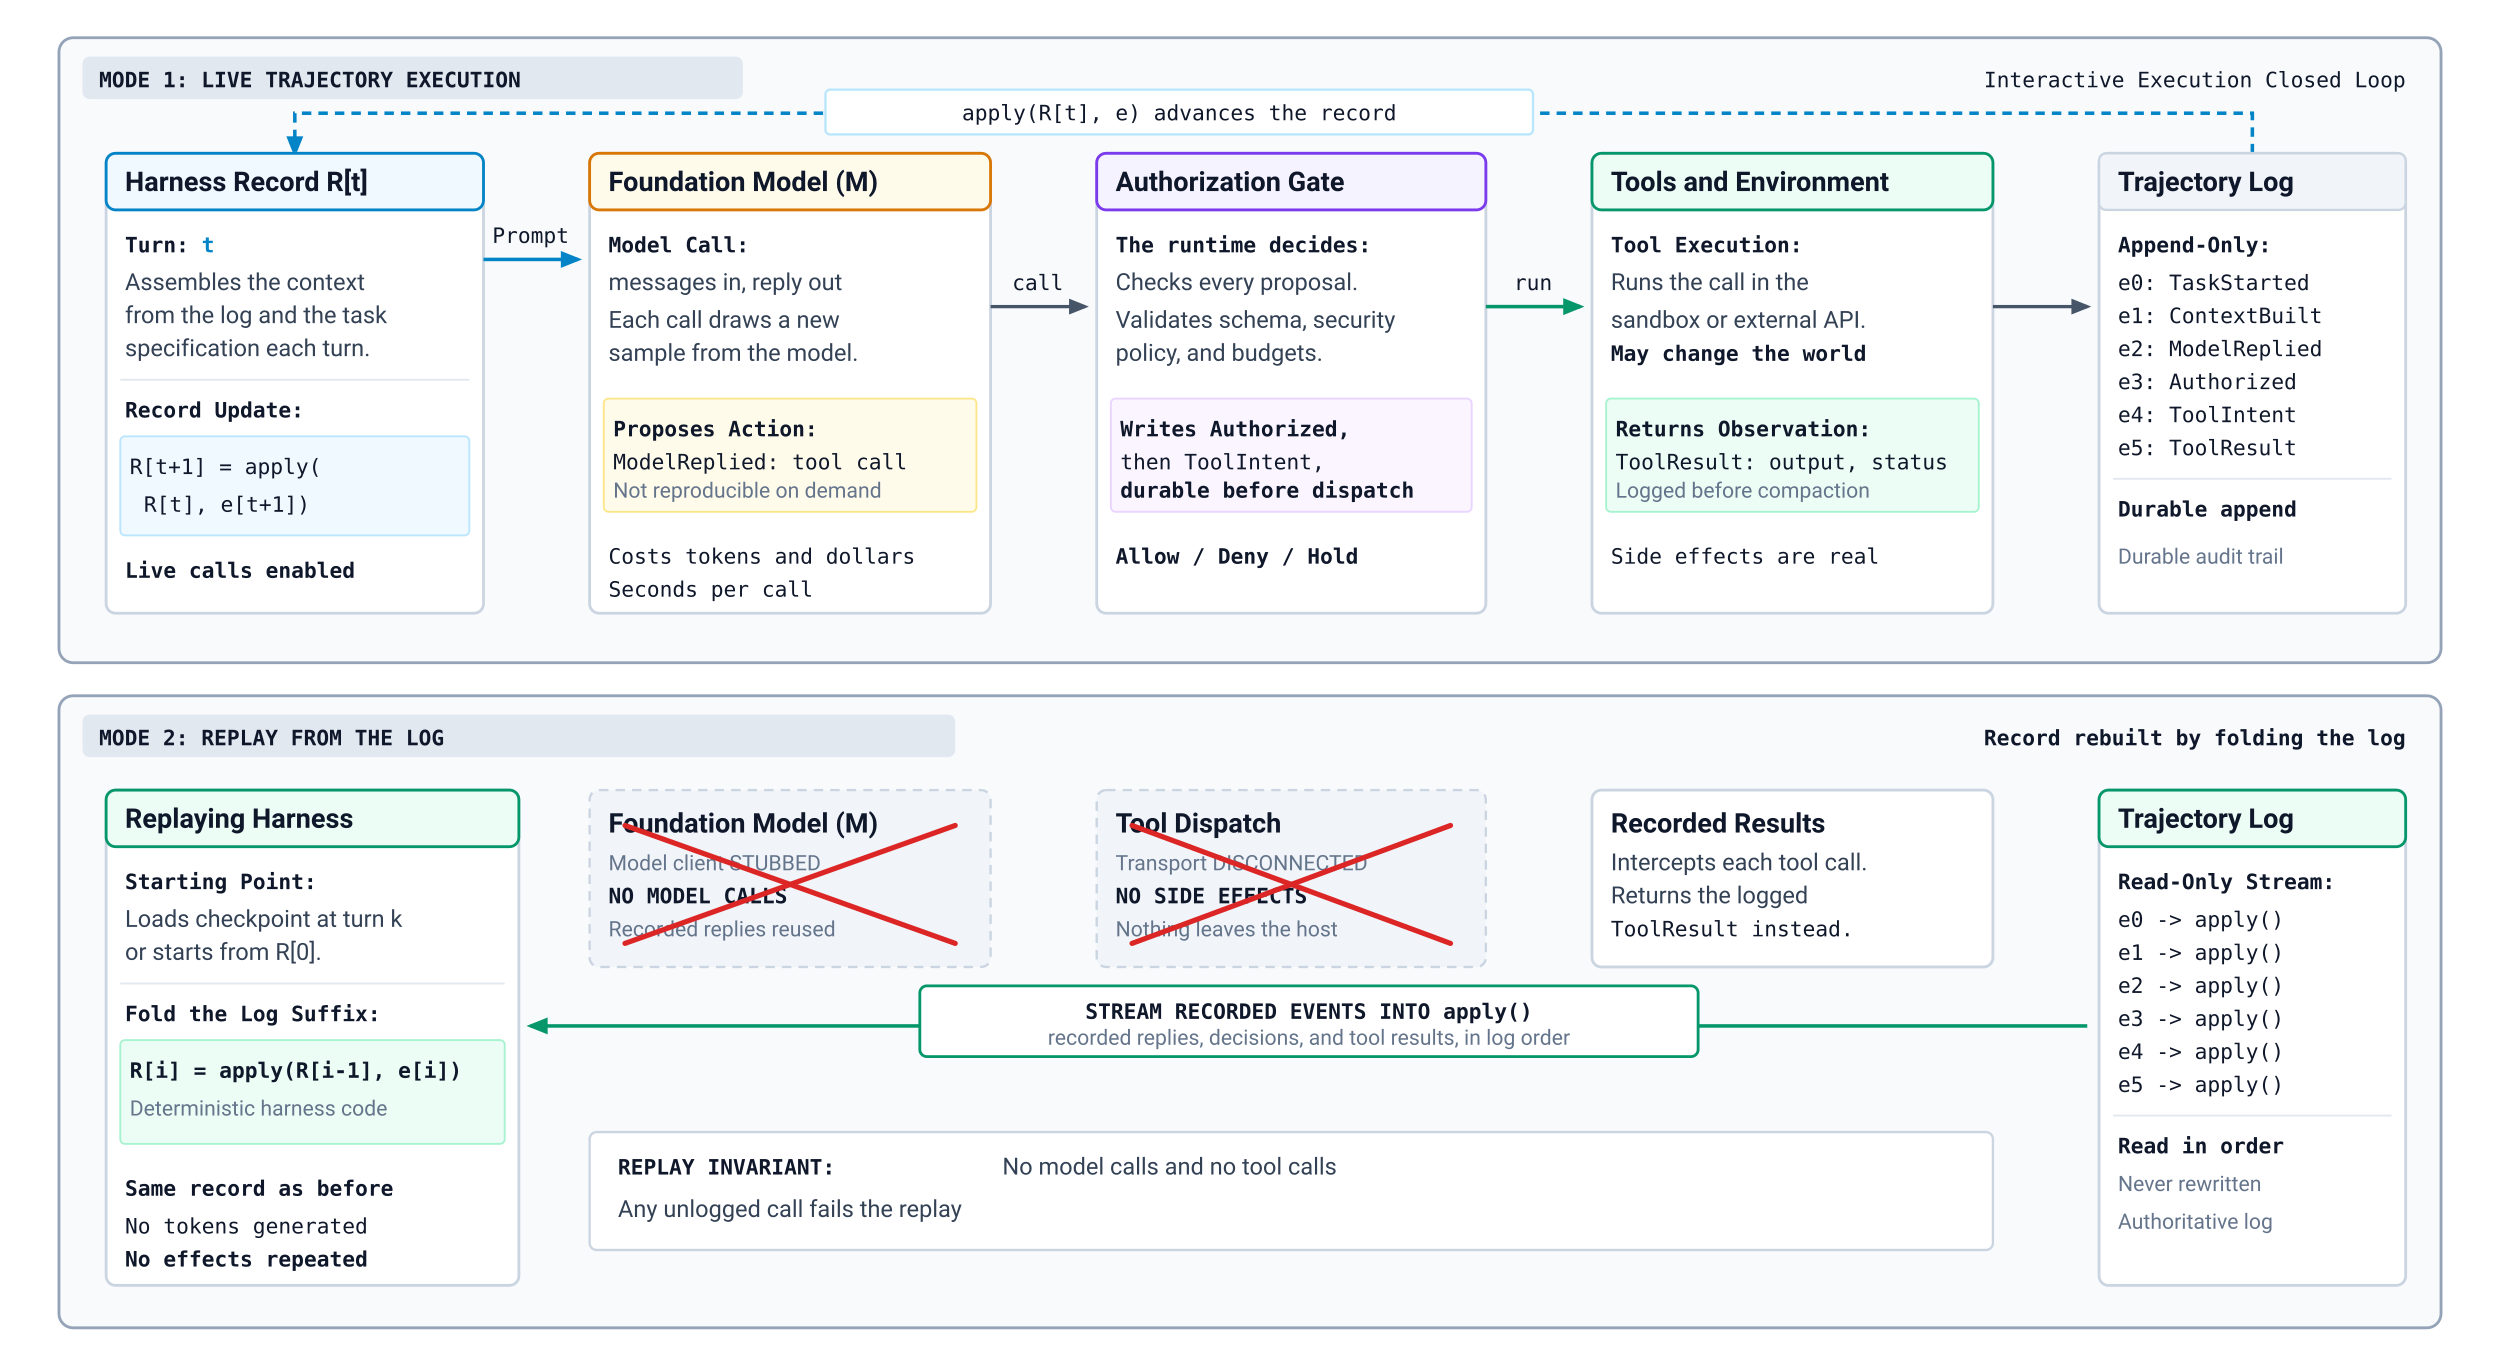
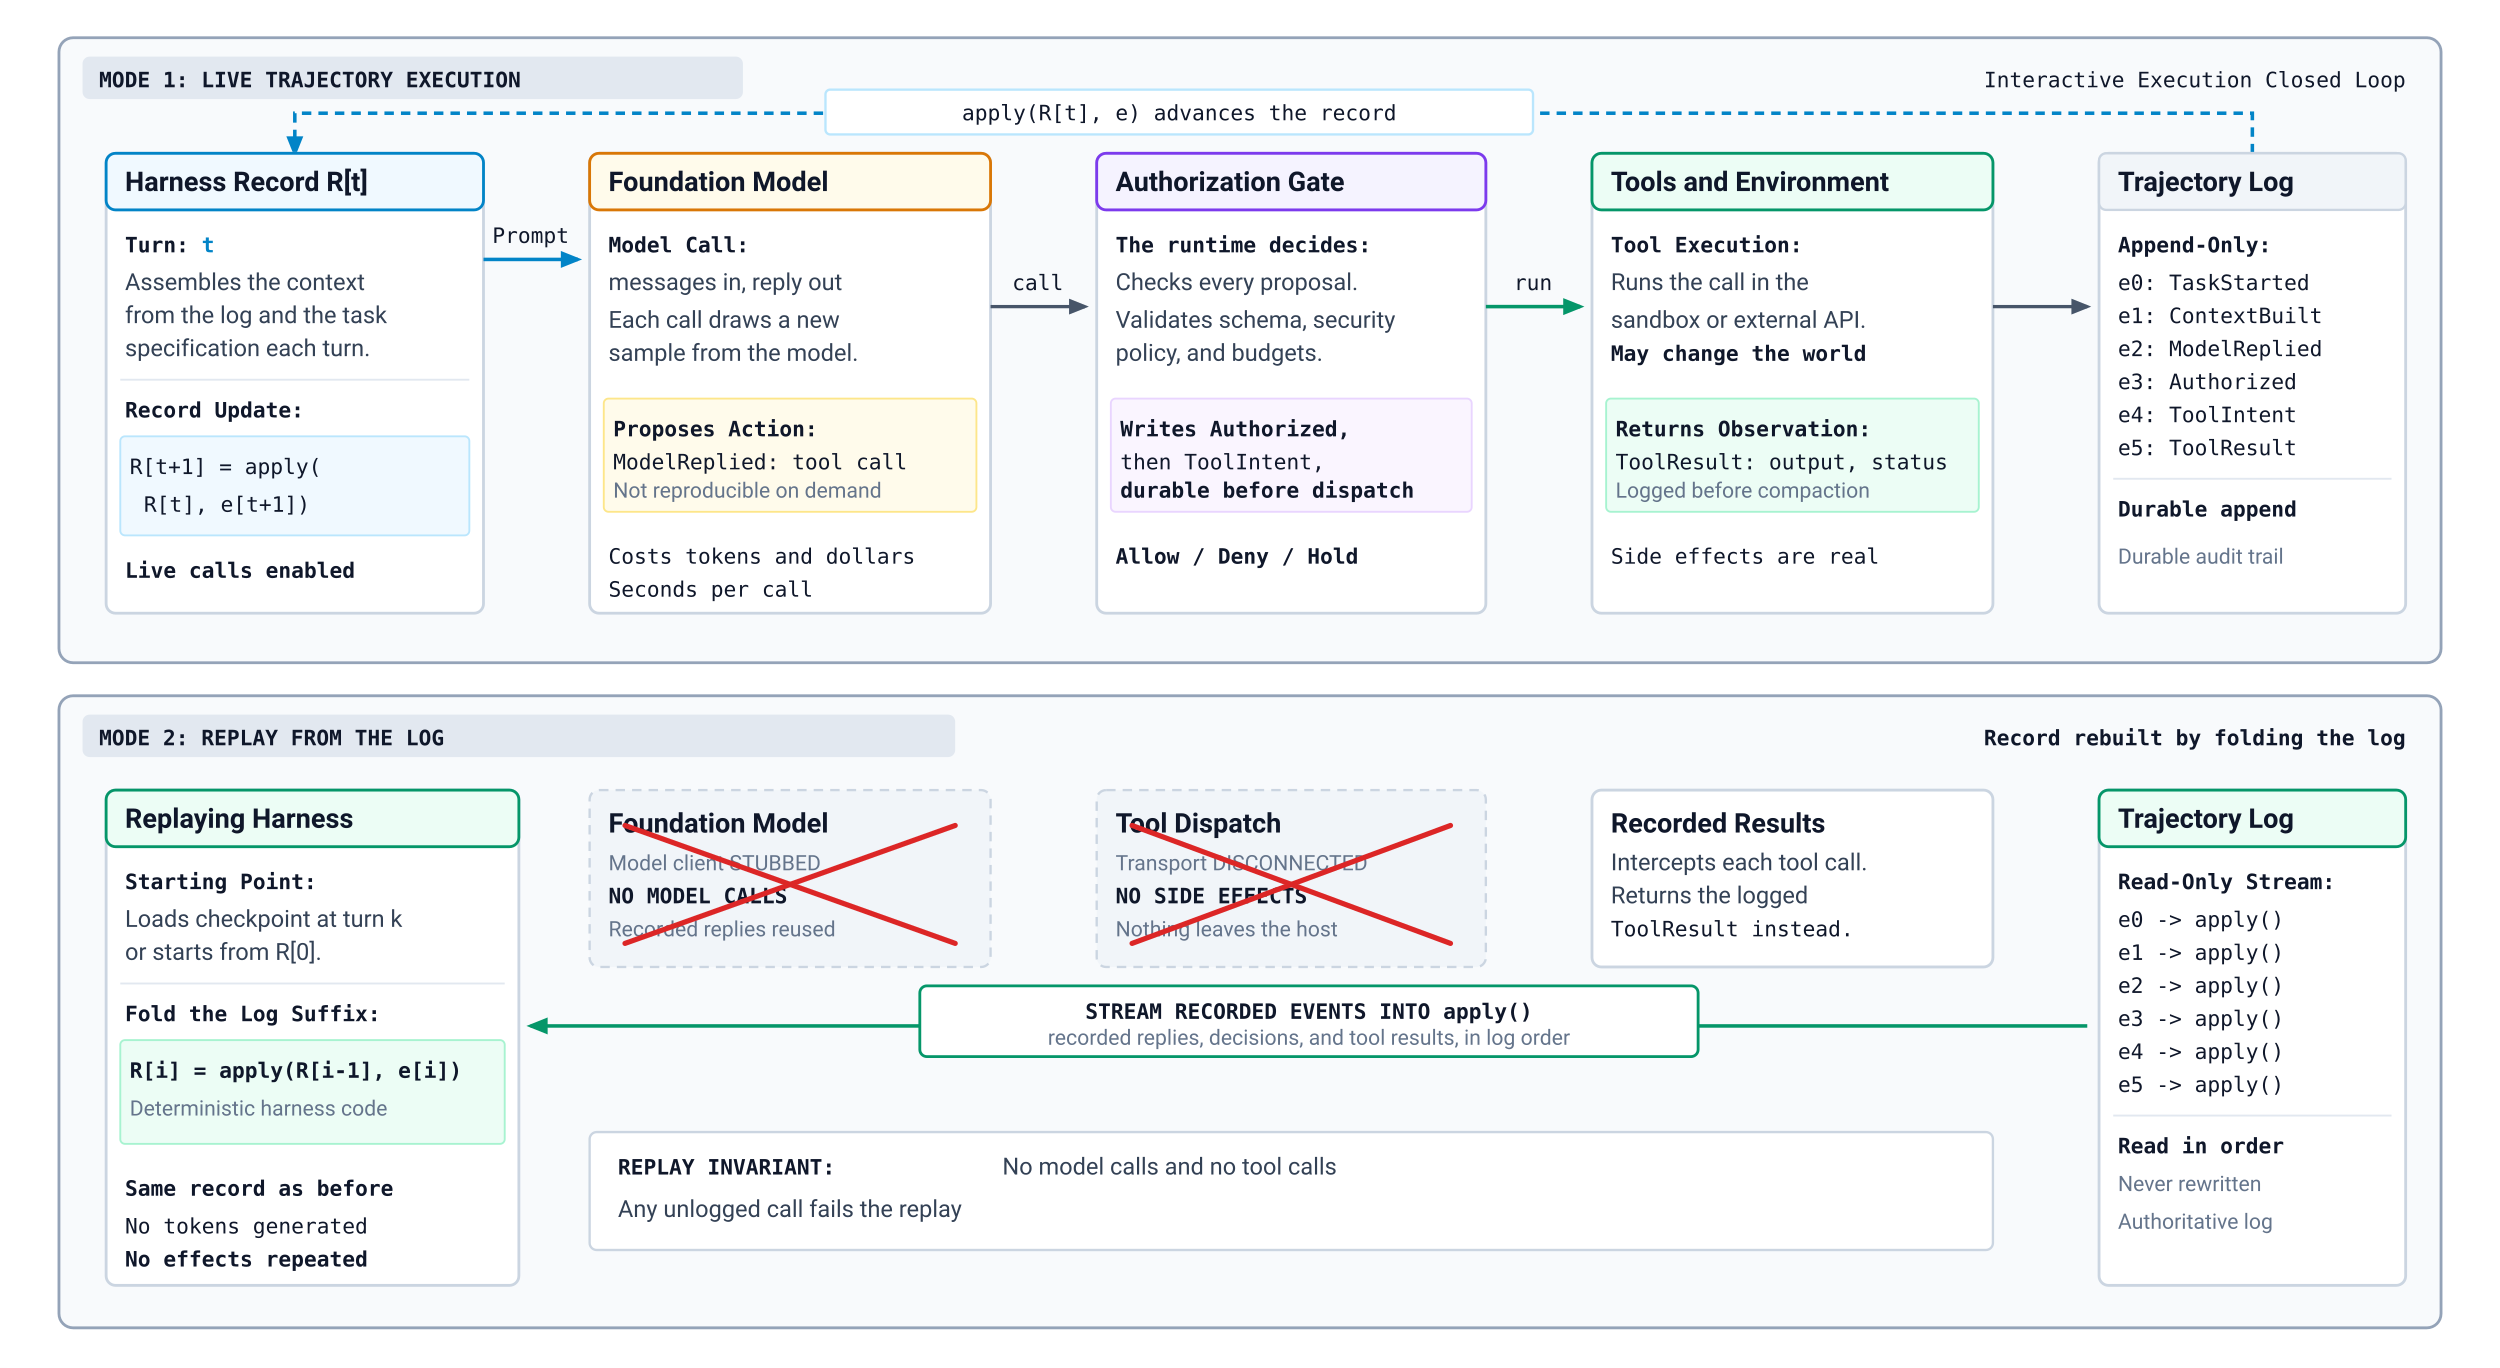
<svg xmlns="http://www.w3.org/2000/svg" viewBox="0 0 1060 580" width="100%" height="100%" font-family="Helvetica Neue, Helvetica, Arial, sans-serif">
  <rect x="0" y="0" width="1060" height="580" rx="4" fill="#ffffff" />
  <defs>
    <style>
      .bg { fill: #ffffff; }
      .frame-box { fill: #f8fafc; stroke: #94a3b8; stroke-width: 1.2; rx: 6px; }
      .card { fill: #ffffff; stroke: #cbd5e1; stroke-width: 1.2; rx: 4px; }
      .card-severed { fill: #f1f5f9; stroke: #cbd5e1; stroke-width: 1; stroke-dasharray: 4,3; rx: 4px; }
      .card-blue { fill: #f0f9ff; stroke: #0284c7; stroke-width: 1.2; rx: 4px; }
      .card-green { fill: #ecfdf5; stroke: #059669; stroke-width: 1.2; rx: 4px; }
      .card-purple { fill: #f5f3ff; stroke: #7c3aed; stroke-width: 1.2; rx: 4px; }
      .card-amber { fill: #fffbeb; stroke: #d97706; stroke-width: 1.2; rx: 4px; }
      .card-red { fill: #fef2f2; stroke: #dc2626; stroke-width: 1.2; rx: 4px; }
      .text-title { font-family: -apple-system, BlinkMacSystemFont, "Segoe UI", Roboto, Helvetica, Arial, sans-serif; font-size: 11.5px; font-weight: 700; fill: #0f172a; }
      .text-body { font-family: -apple-system, BlinkMacSystemFont, "Segoe UI", Roboto, Helvetica, Arial, sans-serif; font-size: 10px; fill: #334155; }
      .text-muted { font-family: -apple-system, BlinkMacSystemFont, "Segoe UI", Roboto, Helvetica, Arial, sans-serif; font-size: 9px; fill: #64748b; }
      .text-mono { font-family: "SF Mono", Monaco, Menlo, Consolas, monospace; font-size: 9px; fill: #0f172a; }
      .text-mono-bold { font-family: "SF Mono", Monaco, Menlo, Consolas, monospace; font-size: 9px; font-weight: 700; fill: #0f172a; }
      .arrow { stroke: #475569; stroke-width: 1.4; fill: none; marker-end: url(#arr-slate); }
      .arrow-blue { stroke: #0284c7; stroke-width: 1.5; fill: none; marker-end: url(#arr-blue); }
      .arrow-purple { stroke: #7c3aed; stroke-width: 1.5; fill: none; marker-end: url(#arr-purple); }
      .arrow-green { stroke: #059669; stroke-width: 1.5; fill: none; marker-end: url(#arr-green); }
      .sever-line { stroke: #dc2626; stroke-width: 2.2; stroke-linecap: round; }
    </style>
    <marker id="arr-slate" viewBox="0 0 10 10" refX="8" refY="5" markerWidth="6" markerHeight="6" orient="auto-start-reverse">
      <path d="M 0 1 L 10 5 L 0 9 z" fill="#475569" />
    </marker>
    <marker id="arr-blue" viewBox="0 0 10 10" refX="8" refY="5" markerWidth="6" markerHeight="6" orient="auto-start-reverse">
      <path d="M 0 1 L 10 5 L 0 9 z" fill="#0284c7" />
    </marker>
    <marker id="arr-purple" viewBox="0 0 10 10" refX="8" refY="5" markerWidth="6" markerHeight="6" orient="auto-start-reverse">
      <path d="M 0 1 L 10 5 L 0 9 z" fill="#7c3aed" />
    </marker>
    <marker id="arr-green" viewBox="0 0 10 10" refX="8" refY="5" markerWidth="6" markerHeight="6" orient="auto-start-reverse">
      <path d="M 0 1 L 10 5 L 0 9 z" fill="#059669" />
    </marker>
  </defs>
  <rect width="1060" height="580" class="bg" />
  <rect x="25" y="16" width="1010" height="265" class="frame-box" />
  <rect x="35" y="24" width="280" height="18" rx="3" fill="#e2e8f0" />
  <text x="42" y="37" class="text-mono-bold" fill="#334155">MODE 1: LIVE TRAJECTORY EXECUTION</text>
  <text x="1020" y="37" class="text-mono" font-size="9.5" fill="#0284c7" text-anchor="end">Interactive Execution Closed Loop</text>
  <path d="M 955 65 L 955 48 L 125 48 L 125 65" class="arrow-blue" stroke-dasharray="4,3" />
  <rect x="350" y="38" width="300" height="19" rx="2" fill="#ffffff" stroke="#bae6fd" stroke-width="1" />
  <text x="500" y="51" class="text-mono" font-size="8.5" fill="#0284c7" text-anchor="middle">apply(R[t], e) advances the record</text>
  <g transform="translate(45, 65)">
    <rect x="0" y="0" width="160" height="195" class="card" />
    <rect x="0" y="0" width="160" height="24" rx="3" class="card-blue" />
    <text x="8" y="16" class="text-title" fill="#0369a1">Harness Record R[t]</text>
    <text x="8" y="42" class="text-mono-bold">Turn: <tspan fill="#0284c7">t</tspan>
    </text>
    <text x="8" y="58" class="text-body">Assembles the context</text>
    <text x="8" y="72" class="text-body">from the log and the task</text>
    <text x="8" y="86" class="text-body">specification each turn.</text>
    <line x1="6" y1="96" x2="154" y2="96" stroke="#e2e8f0" stroke-width="0.8" />
    <text x="8" y="112" class="text-mono-bold">Record Update:</text>
    <rect x="6" y="120" width="148" height="42" rx="2" fill="#f0f9ff" stroke="#bae6fd" stroke-width="0.8" />
    <text x="10" y="136" class="text-mono" font-size="8.5" fill="#0284c7">R[t+1] = apply(</text>
    <text x="16" y="152" class="text-mono" font-size="8.5" fill="#0284c7">  R[t], e[t+1])</text>
    <text x="8" y="180" class="text-mono-bold" font-size="8.5" fill="#059669">Live calls enabled</text>
  </g>
  <path d="M 205 110 L 245 110" class="arrow-blue" />
  <text x="225" y="103" class="text-mono" font-size="8" fill="#0284c7" text-anchor="middle">Prompt</text>
  <g transform="translate(250, 65)">
    <rect x="0" y="0" width="170" height="195" class="card" />
    <rect x="0" y="0" width="170" height="24" rx="3" class="card-amber" />
-     <text x="8" y="16" class="text-title" fill="#b45309">Foundation Model (M)</text>
+     <text x="8" y="16" class="text-title" fill="#b45309">Foundation Model</text>
    <text x="8" y="42" class="text-mono-bold">Model Call:</text>
    <text x="8" y="58" class="text-body">messages in, reply out</text>
    <text x="8" y="74" class="text-body">Each call draws a new</text>
    <text x="8" y="88" class="text-body">sample from the model.</text>
    <rect x="6" y="104" width="158" height="48" rx="2" fill="#fffbeb" stroke="#fde68a" stroke-width="0.8" />
    <text x="10" y="120" class="text-mono-bold" font-size="8.5" fill="#b45309">Proposes Action:</text>
    <text x="10" y="134" class="text-mono" font-size="8" fill="#92400e">ModelReplied: tool call</text>
    <text x="10" y="146" class="text-muted" font-size="7.5">Not reproducible on demand</text>
    <text x="8" y="174" class="text-mono" font-size="8.5" fill="#d97706">Costs tokens and dollars</text>
    <text x="8" y="188" class="text-mono" font-size="8.5" fill="#64748b">Seconds per call</text>
  </g>
  <path d="M 420 130 L 460 130" class="arrow" />
  <text x="440" y="123" class="text-mono" font-size="8" fill="#475569" text-anchor="middle">call</text>
  <g transform="translate(465, 65)">
    <rect x="0" y="0" width="165" height="195" class="card" />
    <rect x="0" y="0" width="165" height="24" rx="3" class="card-purple" />
    <text x="8" y="16" class="text-title" fill="#6d28d9">Authorization Gate</text>
    <text x="8" y="42" class="text-mono-bold">The runtime decides:</text>
    <text x="8" y="58" class="text-body">Checks every proposal.</text>
    <text x="8" y="74" class="text-body">Validates schema, security</text>
    <text x="8" y="88" class="text-body">policy, and budgets.</text>
    <rect x="6" y="104" width="153" height="48" rx="2" fill="#faf5ff" stroke="#e9d5ff" stroke-width="0.8" />
    <text x="10" y="120" class="text-mono-bold" font-size="8.5" fill="#6d28d9">Writes Authorized,</text>
    <text x="10" y="134" class="text-mono" font-size="8" fill="#7c3aed">then ToolIntent,</text>
    <text x="10" y="146" class="text-mono-bold" font-size="7.5" fill="#059669">durable before dispatch</text>
    <text x="8" y="174" class="text-mono-bold" font-size="8.5" fill="#6d28d9">Allow / Deny / Hold</text>
  </g>
  <path d="M 630 130 L 670 130" class="arrow-green" />
  <text x="650" y="123" class="text-mono" font-size="8" fill="#059669" text-anchor="middle">run</text>
  <g transform="translate(675, 65)">
    <rect x="0" y="0" width="170" height="195" class="card" />
    <rect x="0" y="0" width="170" height="24" rx="3" class="card-green" />
    <text x="8" y="16" class="text-title" fill="#047857">Tools and Environment</text>
    <text x="8" y="42" class="text-mono-bold">Tool Execution:</text>
    <text x="8" y="58" class="text-body">Runs the call in the</text>
    <text x="8" y="74" class="text-body">sandbox or external API.</text>
    <text x="8" y="88" class="text-mono-bold" font-size="8.5" fill="#dc2626">May change the world</text>
    <rect x="6" y="104" width="158" height="48" rx="2" fill="#ecfdf5" stroke="#a7f3d0" stroke-width="0.8" />
    <text x="10" y="120" class="text-mono-bold" font-size="8.5" fill="#047857">Returns Observation:</text>
    <text x="10" y="134" class="text-mono" font-size="8" fill="#065f46">ToolResult: output, status</text>
    <text x="10" y="146" class="text-muted" font-size="7.5">Logged before compaction</text>
    <text x="8" y="174" class="text-mono" font-size="8.5" fill="#047857">Side effects are real</text>
  </g>
  <path d="M 845 130 L 885 130" class="arrow" />
  <g transform="translate(890, 65)">
    <rect x="0" y="0" width="130" height="195" class="card" />
    <rect x="0" y="0" width="130" height="24" rx="3" fill="#f1f5f9" stroke="#cbd5e1" stroke-width="1" />
    <text x="8" y="16" class="text-title" fill="#334155">Trajectory Log</text>
    <text x="8" y="42" class="text-mono-bold">Append-Only:</text>
    <text x="8" y="58" class="text-mono" font-size="8.5">e0: TaskStarted</text>
    <text x="8" y="72" class="text-mono" font-size="8.5">e1: ContextBuilt</text>
    <text x="8" y="86" class="text-mono" font-size="8.5">e2: ModelReplied</text>
    <text x="8" y="100" class="text-mono" font-size="8.5">e3: Authorized</text>
    <text x="8" y="114" class="text-mono" font-size="8.5">e4: ToolIntent</text>
    <text x="8" y="128" class="text-mono" font-size="8.5">e5: ToolResult</text>
    <line x1="6" y1="138" x2="124" y2="138" stroke="#e2e8f0" stroke-width="0.8" />
    <text x="8" y="154" class="text-mono-bold" font-size="8.5" fill="#0284c7">Durable append</text>
    <text x="8" y="174" class="text-muted" font-size="8">Durable audit trail</text>
  </g>
  <rect x="25" y="295" width="1010" height="268" class="frame-box" />
  <rect x="35" y="303" width="370" height="18" rx="3" fill="#e2e8f0" />
  <text x="42" y="316" class="text-mono-bold" fill="#334155">MODE 2: REPLAY FROM THE LOG</text>
  <text x="1020" y="316" class="text-mono-bold" font-size="9.5" fill="#059669" text-anchor="end">Record rebuilt by folding the log</text>
  <g transform="translate(45, 335)">
    <rect x="0" y="0" width="175" height="210" class="card" />
    <rect x="0" y="0" width="175" height="24" rx="3" class="card-green" />
    <text x="8" y="16" class="text-title" fill="#047857">Replaying Harness</text>
    <text x="8" y="42" class="text-mono-bold">Starting Point:</text>
    <text x="8" y="58" class="text-body">Loads checkpoint at turn k</text>
    <text x="8" y="72" class="text-body">or starts from R[0].</text>
    <line x1="6" y1="82" x2="169" y2="82" stroke="#e2e8f0" stroke-width="0.8" />
    <text x="8" y="98" class="text-mono-bold">Fold the Log Suffix:</text>
    <rect x="6" y="106" width="163" height="44" rx="2" fill="#ecfdf5" stroke="#a7f3d0" stroke-width="0.8" />
    <text x="10" y="122" class="text-mono-bold" font-size="8.5" fill="#047857">R[i] = apply(R[i-1], e[i])</text>
    <text x="10" y="138" class="text-muted" font-size="8">Deterministic harness code</text>
    <text x="8" y="172" class="text-mono-bold" font-size="8.5" fill="#059669">Same record as before</text>
    <text x="8" y="188" class="text-mono" font-size="8.5" fill="#475569">No tokens generated</text>
    <text x="8" y="202" class="text-mono-bold" font-size="8" fill="#047857">No effects repeated</text>
  </g>
  <path d="M 885 435 L 225 435" class="arrow-green" />
  <rect x="390" y="418" width="330" height="30" rx="3" fill="#ffffff" stroke="#059669" stroke-width="1.2" />
  <text x="555" y="432" class="text-mono-bold" font-size="9" fill="#047857" text-anchor="middle">STREAM RECORDED EVENTS INTO apply()</text>
  <text x="555" y="443" class="text-muted" font-size="7.5" text-anchor="middle">recorded replies, decisions, and tool results, in log order</text>
  <g transform="translate(250, 335)">
    <rect x="0" y="0" width="170" height="75" class="card-severed" />
-     <text x="8" y="18" class="text-title" fill="#94a3b8">Foundation Model (M)</text>
+     <text x="8" y="18" class="text-title" fill="#94a3b8">Foundation Model</text>
    <text x="8" y="34" class="text-muted">Model client STUBBED</text>
    <text x="8" y="48" class="text-mono-bold" font-size="8.5" fill="#dc2626">NO MODEL CALLS</text>
    <text x="8" y="62" class="text-muted">Recorded replies reused</text>
    <line x1="15" y1="15" x2="155" y2="65" class="sever-line" />
    <line x1="15" y1="65" x2="155" y2="15" class="sever-line" />
  </g>
  <g transform="translate(465, 335)">
    <rect x="0" y="0" width="165" height="75" class="card-severed" />
    <text x="8" y="18" class="text-title" fill="#94a3b8">Tool Dispatch</text>
    <text x="8" y="34" class="text-muted">Transport DISCONNECTED</text>
    <text x="8" y="48" class="text-mono-bold" font-size="8.5" fill="#dc2626">NO SIDE EFFECTS</text>
    <text x="8" y="62" class="text-muted">Nothing leaves the host</text>
    <line x1="15" y1="15" x2="150" y2="65" class="sever-line" />
    <line x1="15" y1="65" x2="150" y2="15" class="sever-line" />
  </g>
  <g transform="translate(675, 335)">
    <rect x="0" y="0" width="170" height="75" class="card" stroke="#059669" stroke-width="1.2" />
    <text x="8" y="18" class="text-title" fill="#047857">Recorded Results</text>
    <text x="8" y="34" class="text-body" font-size="9.5">Intercepts each tool call.</text>
    <text x="8" y="48" class="text-body" font-size="9.5">Returns the logged</text>
    <text x="8" y="62" class="text-mono" font-size="8.5" fill="#047857">ToolResult instead.</text>
  </g>
  <g transform="translate(890, 335)">
    <rect x="0" y="0" width="130" height="210" class="card" />
    <rect x="0" y="0" width="130" height="24" rx="3" class="card-green" />
    <text x="8" y="16" class="text-title" fill="#047857">Trajectory Log</text>
    <text x="8" y="42" class="text-mono-bold">Read-Only Stream:</text>
    <text x="8" y="58" class="text-mono" font-size="8.5" fill="#047857">e0 -&gt; apply()</text>
    <text x="8" y="72" class="text-mono" font-size="8.5" fill="#047857">e1 -&gt; apply()</text>
    <text x="8" y="86" class="text-mono" font-size="8.5" fill="#047857">e2 -&gt; apply()</text>
    <text x="8" y="100" class="text-mono" font-size="8.5" fill="#047857">e3 -&gt; apply()</text>
    <text x="8" y="114" class="text-mono" font-size="8.5" fill="#047857">e4 -&gt; apply()</text>
    <text x="8" y="128" class="text-mono" font-size="8.5" fill="#047857">e5 -&gt; apply()</text>
    <line x1="6" y1="138" x2="124" y2="138" stroke="#e2e8f0" stroke-width="0.8" />
    <text x="8" y="154" class="text-mono-bold" font-size="8.5" fill="#047857">Read in order</text>
    <text x="8" y="170" class="text-muted" font-size="8">Never rewritten</text>
    <text x="8" y="186" class="text-muted" font-size="8">Authoritative log</text>
  </g>
  <g transform="translate(250, 480)">
    <rect x="0" y="0" width="595" height="50" rx="3" fill="#ffffff" stroke="#cbd5e1" stroke-width="1" />
    <text x="12" y="18" class="text-mono-bold" font-size="9" fill="#dc2626">REPLAY INVARIANT:</text>
    <text x="175" y="18" class="text-body" font-size="9">No model calls and no tool calls</text>
    <text x="12" y="36" class="text-body" font-size="9">Any unlogged call fails the replay</text>
  </g>
</svg>
